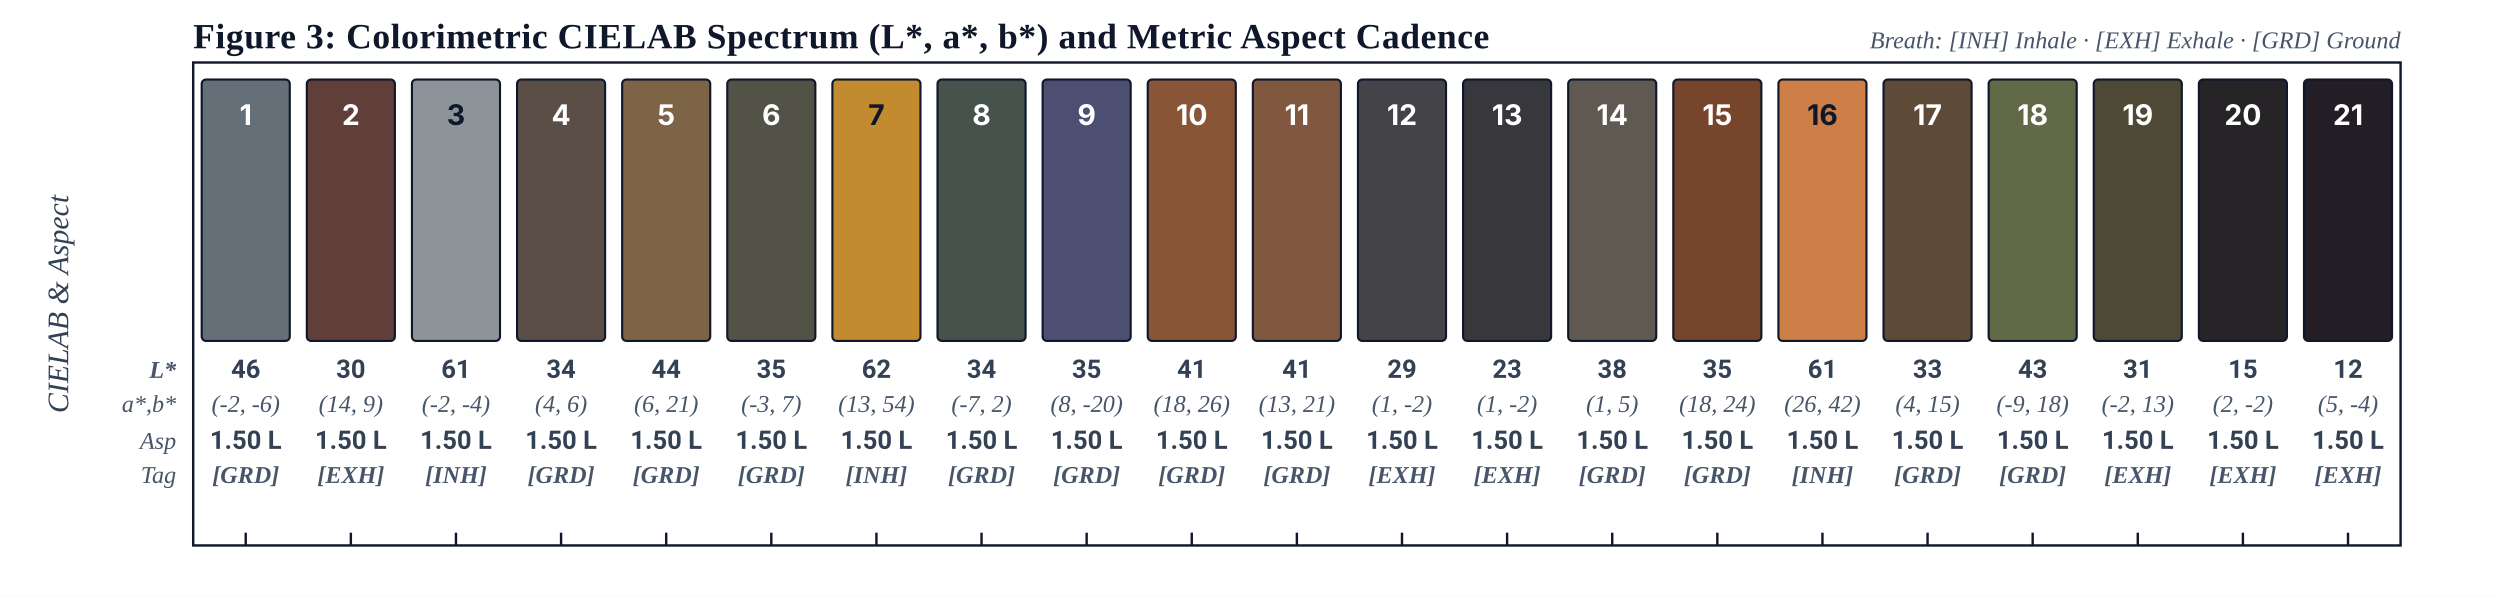
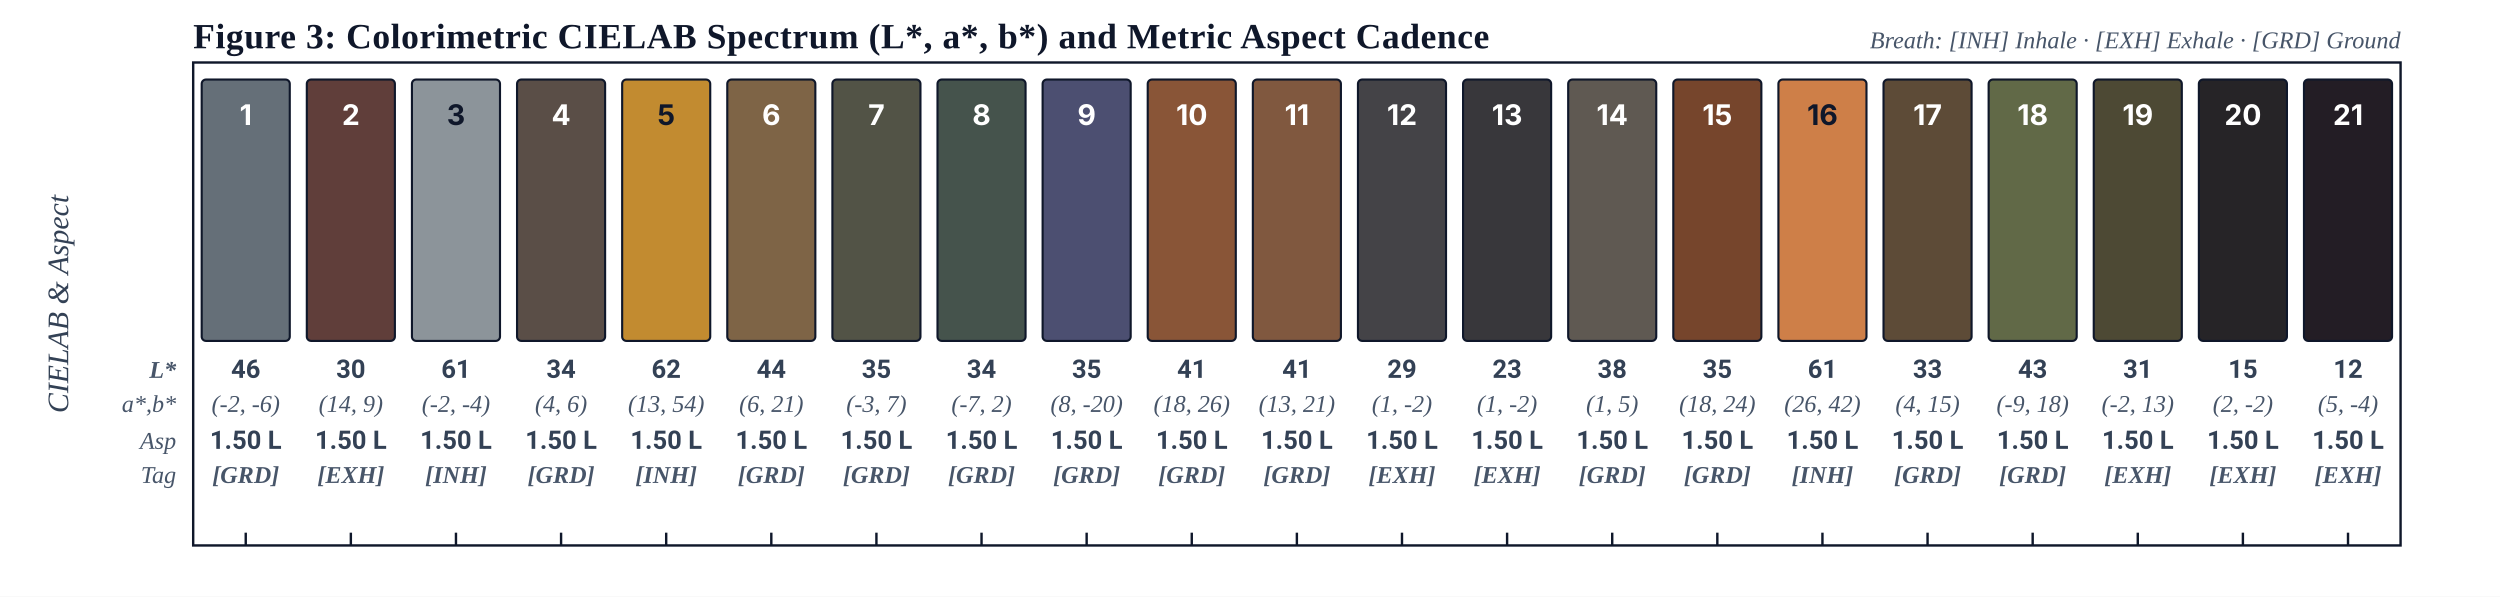
<svg xmlns="http://www.w3.org/2000/svg" viewBox="0 0 880 210" width="100%" height="100%">
  <style>
    .paper-bg { fill: #ffffff; }
    .spine-box { fill: #ffffff; stroke: #0f172a; stroke-width: 0.85; }
    .tick-line { stroke: #0f172a; stroke-width: 0.85; }
    .fig-heading { fill: #0f172a; font-family: "Times New Roman", Times, "Nimbus Roman No9 L", "Liberation Serif", serif; font-size: 12.5px; font-weight: bold; letter-spacing: 0.2px; }
    .axis-title { fill: #334155; font-family: "Times New Roman", Times, "Nimbus Roman No9 L", "Liberation Serif", serif; font-size: 10.5px; font-style: italic; }
    .tick-label { fill: #334155; font-family: -apple-system, BlinkMacSystemFont, "Segoe UI", Roboto, Helvetica, Arial, sans-serif; font-size: 9px; font-variant-numeric: tabular-nums; }
    .threshold-label { fill: #475569; font-family: "Times New Roman", Times, "Nimbus Roman No9 L", "Liberation Serif", serif; font-size: 8.5px; font-style: italic; }
  </style>
  <rect width="880" height="210" class="paper-bg" />
  <text x="68" y="17" class="fig-heading">Figure 3: Colorimetric CIELAB Spectrum (L*, a*, b*) and Metric Aspect Cadence</text>
  <rect x="68" y="22" width="777" height="170" class="spine-box" />
  <text transform="translate(24, 107) rotate(-90)" class="axis-title" text-anchor="middle">CIELAB &amp; Aspect</text>
  <text x="845" y="17" class="threshold-label" text-anchor="end">Breath: [INH] Inhale · [EXH] Exhale · [GRD] Ground</text>
  <text x="62" y="133" class="threshold-label" font-weight="bold" text-anchor="end">L*</text>
  <text x="62" y="145" class="threshold-label" text-anchor="end">a*,b*</text>
  <text x="62" y="158" class="threshold-label" text-anchor="end">Asp</text>
  <text x="62" y="170" class="threshold-label" text-anchor="end">Tag</text>
  <rect x="71" y="28" width="31" height="92" fill="rgb(101, 111, 120)" stroke="#0f172a" stroke-width="0.75" rx="1.5" />
  <text x="86.5" y="44" fill="#ffffff" font-family="-apple-system, sans-serif" font-size="10px" font-weight="bold" text-anchor="middle">1</text>
  <text x="86.5" y="133" class="tick-label" font-weight="600" text-anchor="middle">46</text>
  <text x="86.5" y="145" class="threshold-label" text-anchor="middle">(-2, -6)</text>
  <text x="86.5" y="158" class="tick-label" font-weight="bold" text-anchor="middle">1.50 L</text>
  <text x="86.5" y="170" class="threshold-label" fill="#475569" font-size="7.5px" font-weight="bold" text-anchor="middle">[GRD]</text>
  <line x1="86.5" y1="187.5" x2="86.5" y2="192" class="tick-line" />
  <rect x="108" y="28" width="31" height="92" fill="rgb(96, 62, 58)" stroke="#0f172a" stroke-width="0.75" rx="1.5" />
  <text x="123.5" y="44" fill="#ffffff" font-family="-apple-system, sans-serif" font-size="10px" font-weight="bold" text-anchor="middle">2</text>
  <text x="123.5" y="133" class="tick-label" font-weight="600" text-anchor="middle">30</text>
  <text x="123.5" y="145" class="threshold-label" text-anchor="middle">(14, 9)</text>
  <text x="123.5" y="158" class="tick-label" font-weight="bold" text-anchor="middle">1.50 L</text>
  <text x="123.5" y="170" class="threshold-label" fill="#b91c1c" font-size="7.5px" font-weight="bold" text-anchor="middle">[EXH]</text>
  <line x1="123.5" y1="187.5" x2="123.5" y2="192" class="tick-line" />
  <rect x="145" y="28" width="31" height="92" fill="rgb(140, 148, 154)" stroke="#0f172a" stroke-width="0.75" rx="1.5" />
  <text x="160.5" y="44" fill="#0f172a" font-family="-apple-system, sans-serif" font-size="10px" font-weight="bold" text-anchor="middle">3</text>
  <text x="160.5" y="133" class="tick-label" font-weight="600" text-anchor="middle">61</text>
  <text x="160.5" y="145" class="threshold-label" text-anchor="middle">(-2, -4)</text>
  <text x="160.5" y="158" class="tick-label" font-weight="bold" text-anchor="middle">1.50 L</text>
  <text x="160.5" y="170" class="threshold-label" fill="#1d4ed8" font-size="7.5px" font-weight="bold" text-anchor="middle">[INH]</text>
  <line x1="160.5" y1="187.5" x2="160.5" y2="192" class="tick-line" />
  <rect x="182" y="28" width="31" height="92" fill="rgb(90, 78, 71)" stroke="#0f172a" stroke-width="0.75" rx="1.5" />
  <text x="197.5" y="44" fill="#ffffff" font-family="-apple-system, sans-serif" font-size="10px" font-weight="bold" text-anchor="middle">4</text>
  <text x="197.5" y="133" class="tick-label" font-weight="600" text-anchor="middle">34</text>
  <text x="197.5" y="145" class="threshold-label" text-anchor="middle">(4, 6)</text>
  <text x="197.5" y="158" class="tick-label" font-weight="bold" text-anchor="middle">1.50 L</text>
  <text x="197.5" y="170" class="threshold-label" fill="#475569" font-size="7.5px" font-weight="bold" text-anchor="middle">[GRD]</text>
  <line x1="197.5" y1="187.5" x2="197.5" y2="192" class="tick-line" />
-   <rect x="219" y="28" width="31" height="92" fill="rgb(126, 100, 70)" stroke="#0f172a" stroke-width="0.75" rx="1.5" />
-   <text x="234.5" y="44" fill="#ffffff" font-family="-apple-system, sans-serif" font-size="10px" font-weight="bold" text-anchor="middle">5</text>
-   <text x="234.5" y="133" class="tick-label" font-weight="600" text-anchor="middle">44</text>
-   <text x="234.5" y="145" class="threshold-label" text-anchor="middle">(6, 21)</text>
+   <rect x="219" y="28" width="31" height="92" fill="rgb(194, 139, 48)" stroke="#0f172a" stroke-width="0.75" rx="1.5" />
+   <text x="234.5" y="44" fill="#0f172a" font-family="-apple-system, sans-serif" font-size="10px" font-weight="bold" text-anchor="middle">5</text>
+   <text x="234.5" y="133" class="tick-label" font-weight="600" text-anchor="middle">62</text>
+   <text x="234.5" y="145" class="threshold-label" text-anchor="middle">(13, 54)</text>
  <text x="234.5" y="158" class="tick-label" font-weight="bold" text-anchor="middle">1.50 L</text>
-   <text x="234.5" y="170" class="threshold-label" fill="#475569" font-size="7.5px" font-weight="bold" text-anchor="middle">[GRD]</text>
+   <text x="234.5" y="170" class="threshold-label" fill="#1d4ed8" font-size="7.5px" font-weight="bold" text-anchor="middle">[INH]</text>
  <line x1="234.5" y1="187.5" x2="234.5" y2="192" class="tick-line" />
-   <rect x="256" y="28" width="31" height="92" fill="rgb(82, 83, 70)" stroke="#0f172a" stroke-width="0.75" rx="1.5" />
+   <rect x="256" y="28" width="31" height="92" fill="rgb(126, 100, 70)" stroke="#0f172a" stroke-width="0.75" rx="1.5" />
  <text x="271.5" y="44" fill="#ffffff" font-family="-apple-system, sans-serif" font-size="10px" font-weight="bold" text-anchor="middle">6</text>
-   <text x="271.5" y="133" class="tick-label" font-weight="600" text-anchor="middle">35</text>
-   <text x="271.5" y="145" class="threshold-label" text-anchor="middle">(-3, 7)</text>
+   <text x="271.5" y="133" class="tick-label" font-weight="600" text-anchor="middle">44</text>
+   <text x="271.5" y="145" class="threshold-label" text-anchor="middle">(6, 21)</text>
  <text x="271.5" y="158" class="tick-label" font-weight="bold" text-anchor="middle">1.50 L</text>
  <text x="271.5" y="170" class="threshold-label" fill="#475569" font-size="7.5px" font-weight="bold" text-anchor="middle">[GRD]</text>
  <line x1="271.5" y1="187.5" x2="271.5" y2="192" class="tick-line" />
-   <rect x="293" y="28" width="31" height="92" fill="rgb(194, 139, 48)" stroke="#0f172a" stroke-width="0.75" rx="1.5" />
-   <text x="308.5" y="44" fill="#0f172a" font-family="-apple-system, sans-serif" font-size="10px" font-weight="bold" text-anchor="middle">7</text>
-   <text x="308.5" y="133" class="tick-label" font-weight="600" text-anchor="middle">62</text>
-   <text x="308.5" y="145" class="threshold-label" text-anchor="middle">(13, 54)</text>
+   <rect x="293" y="28" width="31" height="92" fill="rgb(82, 83, 70)" stroke="#0f172a" stroke-width="0.75" rx="1.5" />
+   <text x="308.5" y="44" fill="#ffffff" font-family="-apple-system, sans-serif" font-size="10px" font-weight="bold" text-anchor="middle">7</text>
+   <text x="308.5" y="133" class="tick-label" font-weight="600" text-anchor="middle">35</text>
+   <text x="308.5" y="145" class="threshold-label" text-anchor="middle">(-3, 7)</text>
  <text x="308.5" y="158" class="tick-label" font-weight="bold" text-anchor="middle">1.50 L</text>
-   <text x="308.5" y="170" class="threshold-label" fill="#1d4ed8" font-size="7.5px" font-weight="bold" text-anchor="middle">[INH]</text>
+   <text x="308.5" y="170" class="threshold-label" fill="#475569" font-size="7.5px" font-weight="bold" text-anchor="middle">[GRD]</text>
  <line x1="308.5" y1="187.5" x2="308.5" y2="192" class="tick-line" />
  <rect x="330" y="28" width="31" height="92" fill="rgb(69, 83, 76)" stroke="#0f172a" stroke-width="0.75" rx="1.5" />
  <text x="345.5" y="44" fill="#ffffff" font-family="-apple-system, sans-serif" font-size="10px" font-weight="bold" text-anchor="middle">8</text>
  <text x="345.5" y="133" class="tick-label" font-weight="600" text-anchor="middle">34</text>
  <text x="345.5" y="145" class="threshold-label" text-anchor="middle">(-7, 2)</text>
  <text x="345.5" y="158" class="tick-label" font-weight="bold" text-anchor="middle">1.50 L</text>
  <text x="345.5" y="170" class="threshold-label" fill="#475569" font-size="7.5px" font-weight="bold" text-anchor="middle">[GRD]</text>
  <line x1="345.5" y1="187.5" x2="345.5" y2="192" class="tick-line" />
  <rect x="367" y="28" width="31" height="92" fill="rgb(76, 79, 113)" stroke="#0f172a" stroke-width="0.75" rx="1.5" />
  <text x="382.5" y="44" fill="#ffffff" font-family="-apple-system, sans-serif" font-size="10px" font-weight="bold" text-anchor="middle">9</text>
  <text x="382.5" y="133" class="tick-label" font-weight="600" text-anchor="middle">35</text>
  <text x="382.5" y="145" class="threshold-label" text-anchor="middle">(8, -20)</text>
  <text x="382.5" y="158" class="tick-label" font-weight="bold" text-anchor="middle">1.50 L</text>
  <text x="382.5" y="170" class="threshold-label" fill="#475569" font-size="7.5px" font-weight="bold" text-anchor="middle">[GRD]</text>
  <line x1="382.5" y1="187.5" x2="382.5" y2="192" class="tick-line" />
  <rect x="404" y="28" width="31" height="92" fill="rgb(137, 85, 55)" stroke="#0f172a" stroke-width="0.75" rx="1.5" />
  <text x="419.5" y="44" fill="#ffffff" font-family="-apple-system, sans-serif" font-size="10px" font-weight="bold" text-anchor="middle">10</text>
  <text x="419.5" y="133" class="tick-label" font-weight="600" text-anchor="middle">41</text>
  <text x="419.5" y="145" class="threshold-label" text-anchor="middle">(18, 26)</text>
  <text x="419.5" y="158" class="tick-label" font-weight="bold" text-anchor="middle">1.50 L</text>
  <text x="419.5" y="170" class="threshold-label" fill="#475569" font-size="7.5px" font-weight="bold" text-anchor="middle">[GRD]</text>
  <line x1="419.5" y1="187.5" x2="419.5" y2="192" class="tick-line" />
  <rect x="441" y="28" width="31" height="92" fill="rgb(128, 88, 63)" stroke="#0f172a" stroke-width="0.75" rx="1.5" />
  <text x="456.5" y="44" fill="#ffffff" font-family="-apple-system, sans-serif" font-size="10px" font-weight="bold" text-anchor="middle">11</text>
  <text x="456.5" y="133" class="tick-label" font-weight="600" text-anchor="middle">41</text>
  <text x="456.5" y="145" class="threshold-label" text-anchor="middle">(13, 21)</text>
  <text x="456.5" y="158" class="tick-label" font-weight="bold" text-anchor="middle">1.50 L</text>
  <text x="456.5" y="170" class="threshold-label" fill="#475569" font-size="7.5px" font-weight="bold" text-anchor="middle">[GRD]</text>
  <line x1="456.5" y1="187.5" x2="456.5" y2="192" class="tick-line" />
  <rect x="478" y="28" width="31" height="92" fill="rgb(68, 67, 71)" stroke="#0f172a" stroke-width="0.75" rx="1.5" />
  <text x="493.5" y="44" fill="#ffffff" font-family="-apple-system, sans-serif" font-size="10px" font-weight="bold" text-anchor="middle">12</text>
  <text x="493.5" y="133" class="tick-label" font-weight="600" text-anchor="middle">29</text>
  <text x="493.5" y="145" class="threshold-label" text-anchor="middle">(1, -2)</text>
  <text x="493.5" y="158" class="tick-label" font-weight="bold" text-anchor="middle">1.50 L</text>
  <text x="493.5" y="170" class="threshold-label" fill="#b91c1c" font-size="7.5px" font-weight="bold" text-anchor="middle">[EXH]</text>
  <line x1="493.5" y1="187.5" x2="493.5" y2="192" class="tick-line" />
  <rect x="515" y="28" width="31" height="92" fill="rgb(56, 55, 59)" stroke="#0f172a" stroke-width="0.75" rx="1.5" />
  <text x="530.5" y="44" fill="#ffffff" font-family="-apple-system, sans-serif" font-size="10px" font-weight="bold" text-anchor="middle">13</text>
  <text x="530.5" y="133" class="tick-label" font-weight="600" text-anchor="middle">23</text>
  <text x="530.5" y="145" class="threshold-label" text-anchor="middle">(1, -2)</text>
  <text x="530.5" y="158" class="tick-label" font-weight="bold" text-anchor="middle">1.50 L</text>
  <text x="530.5" y="170" class="threshold-label" fill="#b91c1c" font-size="7.5px" font-weight="bold" text-anchor="middle">[EXH]</text>
  <line x1="530.5" y1="187.5" x2="530.5" y2="192" class="tick-line" />
  <rect x="552" y="28" width="31" height="92" fill="rgb(95, 89, 82)" stroke="#0f172a" stroke-width="0.75" rx="1.5" />
  <text x="567.5" y="44" fill="#ffffff" font-family="-apple-system, sans-serif" font-size="10px" font-weight="bold" text-anchor="middle">14</text>
  <text x="567.5" y="133" class="tick-label" font-weight="600" text-anchor="middle">38</text>
  <text x="567.5" y="145" class="threshold-label" text-anchor="middle">(1, 5)</text>
  <text x="567.5" y="158" class="tick-label" font-weight="bold" text-anchor="middle">1.50 L</text>
  <text x="567.5" y="170" class="threshold-label" fill="#475569" font-size="7.5px" font-weight="bold" text-anchor="middle">[GRD]</text>
  <line x1="567.5" y1="187.5" x2="567.5" y2="192" class="tick-line" />
  <rect x="589" y="28" width="31" height="92" fill="rgb(118, 69, 44)" stroke="#0f172a" stroke-width="0.75" rx="1.5" />
  <text x="604.5" y="44" fill="#ffffff" font-family="-apple-system, sans-serif" font-size="10px" font-weight="bold" text-anchor="middle">15</text>
  <text x="604.5" y="133" class="tick-label" font-weight="600" text-anchor="middle">35</text>
  <text x="604.5" y="145" class="threshold-label" text-anchor="middle">(18, 24)</text>
  <text x="604.5" y="158" class="tick-label" font-weight="bold" text-anchor="middle">1.50 L</text>
  <text x="604.5" y="170" class="threshold-label" fill="#475569" font-size="7.5px" font-weight="bold" text-anchor="middle">[GRD]</text>
  <line x1="604.5" y1="187.5" x2="604.5" y2="192" class="tick-line" />
  <rect x="626" y="28" width="31" height="92" fill="rgb(206, 127, 72)" stroke="#0f172a" stroke-width="0.75" rx="1.5" />
  <text x="641.5" y="44" fill="#0f172a" font-family="-apple-system, sans-serif" font-size="10px" font-weight="bold" text-anchor="middle">16</text>
  <text x="641.5" y="133" class="tick-label" font-weight="600" text-anchor="middle">61</text>
  <text x="641.5" y="145" class="threshold-label" text-anchor="middle">(26, 42)</text>
  <text x="641.5" y="158" class="tick-label" font-weight="bold" text-anchor="middle">1.50 L</text>
  <text x="641.5" y="170" class="threshold-label" fill="#1d4ed8" font-size="7.5px" font-weight="bold" text-anchor="middle">[INH]</text>
  <line x1="641.5" y1="187.5" x2="641.5" y2="192" class="tick-line" />
  <rect x="663" y="28" width="31" height="92" fill="rgb(93, 75, 55)" stroke="#0f172a" stroke-width="0.75" rx="1.5" />
  <text x="678.5" y="44" fill="#ffffff" font-family="-apple-system, sans-serif" font-size="10px" font-weight="bold" text-anchor="middle">17</text>
  <text x="678.5" y="133" class="tick-label" font-weight="600" text-anchor="middle">33</text>
  <text x="678.5" y="145" class="threshold-label" text-anchor="middle">(4, 15)</text>
  <text x="678.5" y="158" class="tick-label" font-weight="bold" text-anchor="middle">1.50 L</text>
  <text x="678.5" y="170" class="threshold-label" fill="#475569" font-size="7.5px" font-weight="bold" text-anchor="middle">[GRD]</text>
  <line x1="678.5" y1="187.5" x2="678.5" y2="192" class="tick-line" />
  <rect x="700" y="28" width="31" height="92" fill="rgb(97, 105, 71)" stroke="#0f172a" stroke-width="0.75" rx="1.5" />
  <text x="715.5" y="44" fill="#ffffff" font-family="-apple-system, sans-serif" font-size="10px" font-weight="bold" text-anchor="middle">18</text>
  <text x="715.5" y="133" class="tick-label" font-weight="600" text-anchor="middle">43</text>
  <text x="715.5" y="145" class="threshold-label" text-anchor="middle">(-9, 18)</text>
  <text x="715.5" y="158" class="tick-label" font-weight="bold" text-anchor="middle">1.50 L</text>
  <text x="715.5" y="170" class="threshold-label" fill="#475569" font-size="7.5px" font-weight="bold" text-anchor="middle">[GRD]</text>
  <line x1="715.5" y1="187.5" x2="715.5" y2="192" class="tick-line" />
  <rect x="737" y="28" width="31" height="92" fill="rgb(77, 73, 52)" stroke="#0f172a" stroke-width="0.75" rx="1.5" />
  <text x="752.5" y="44" fill="#ffffff" font-family="-apple-system, sans-serif" font-size="10px" font-weight="bold" text-anchor="middle">19</text>
  <text x="752.5" y="133" class="tick-label" font-weight="600" text-anchor="middle">31</text>
  <text x="752.5" y="145" class="threshold-label" text-anchor="middle">(-2, 13)</text>
  <text x="752.5" y="158" class="tick-label" font-weight="bold" text-anchor="middle">1.50 L</text>
  <text x="752.5" y="170" class="threshold-label" fill="#b91c1c" font-size="7.5px" font-weight="bold" text-anchor="middle">[EXH]</text>
  <line x1="752.5" y1="187.5" x2="752.5" y2="192" class="tick-line" />
  <rect x="774" y="28" width="31" height="92" fill="rgb(38, 36, 39)" stroke="#0f172a" stroke-width="0.75" rx="1.5" />
  <text x="789.5" y="44" fill="#ffffff" font-family="-apple-system, sans-serif" font-size="10px" font-weight="bold" text-anchor="middle">20</text>
  <text x="789.5" y="133" class="tick-label" font-weight="600" text-anchor="middle">15</text>
  <text x="789.5" y="145" class="threshold-label" text-anchor="middle">(2, -2)</text>
  <text x="789.5" y="158" class="tick-label" font-weight="bold" text-anchor="middle">1.50 L</text>
  <text x="789.5" y="170" class="threshold-label" fill="#b91c1c" font-size="7.5px" font-weight="bold" text-anchor="middle">[EXH]</text>
  <line x1="789.5" y1="187.5" x2="789.5" y2="192" class="tick-line" />
  <rect x="811" y="28" width="31" height="92" fill="rgb(35, 29, 37)" stroke="#0f172a" stroke-width="0.75" rx="1.5" />
  <text x="826.5" y="44" fill="#ffffff" font-family="-apple-system, sans-serif" font-size="10px" font-weight="bold" text-anchor="middle">21</text>
  <text x="826.5" y="133" class="tick-label" font-weight="600" text-anchor="middle">12</text>
  <text x="826.5" y="145" class="threshold-label" text-anchor="middle">(5, -4)</text>
  <text x="826.5" y="158" class="tick-label" font-weight="bold" text-anchor="middle">1.50 L</text>
  <text x="826.5" y="170" class="threshold-label" fill="#b91c1c" font-size="7.5px" font-weight="bold" text-anchor="middle">[EXH]</text>
  <line x1="826.5" y1="187.5" x2="826.5" y2="192" class="tick-line" />
</svg>
